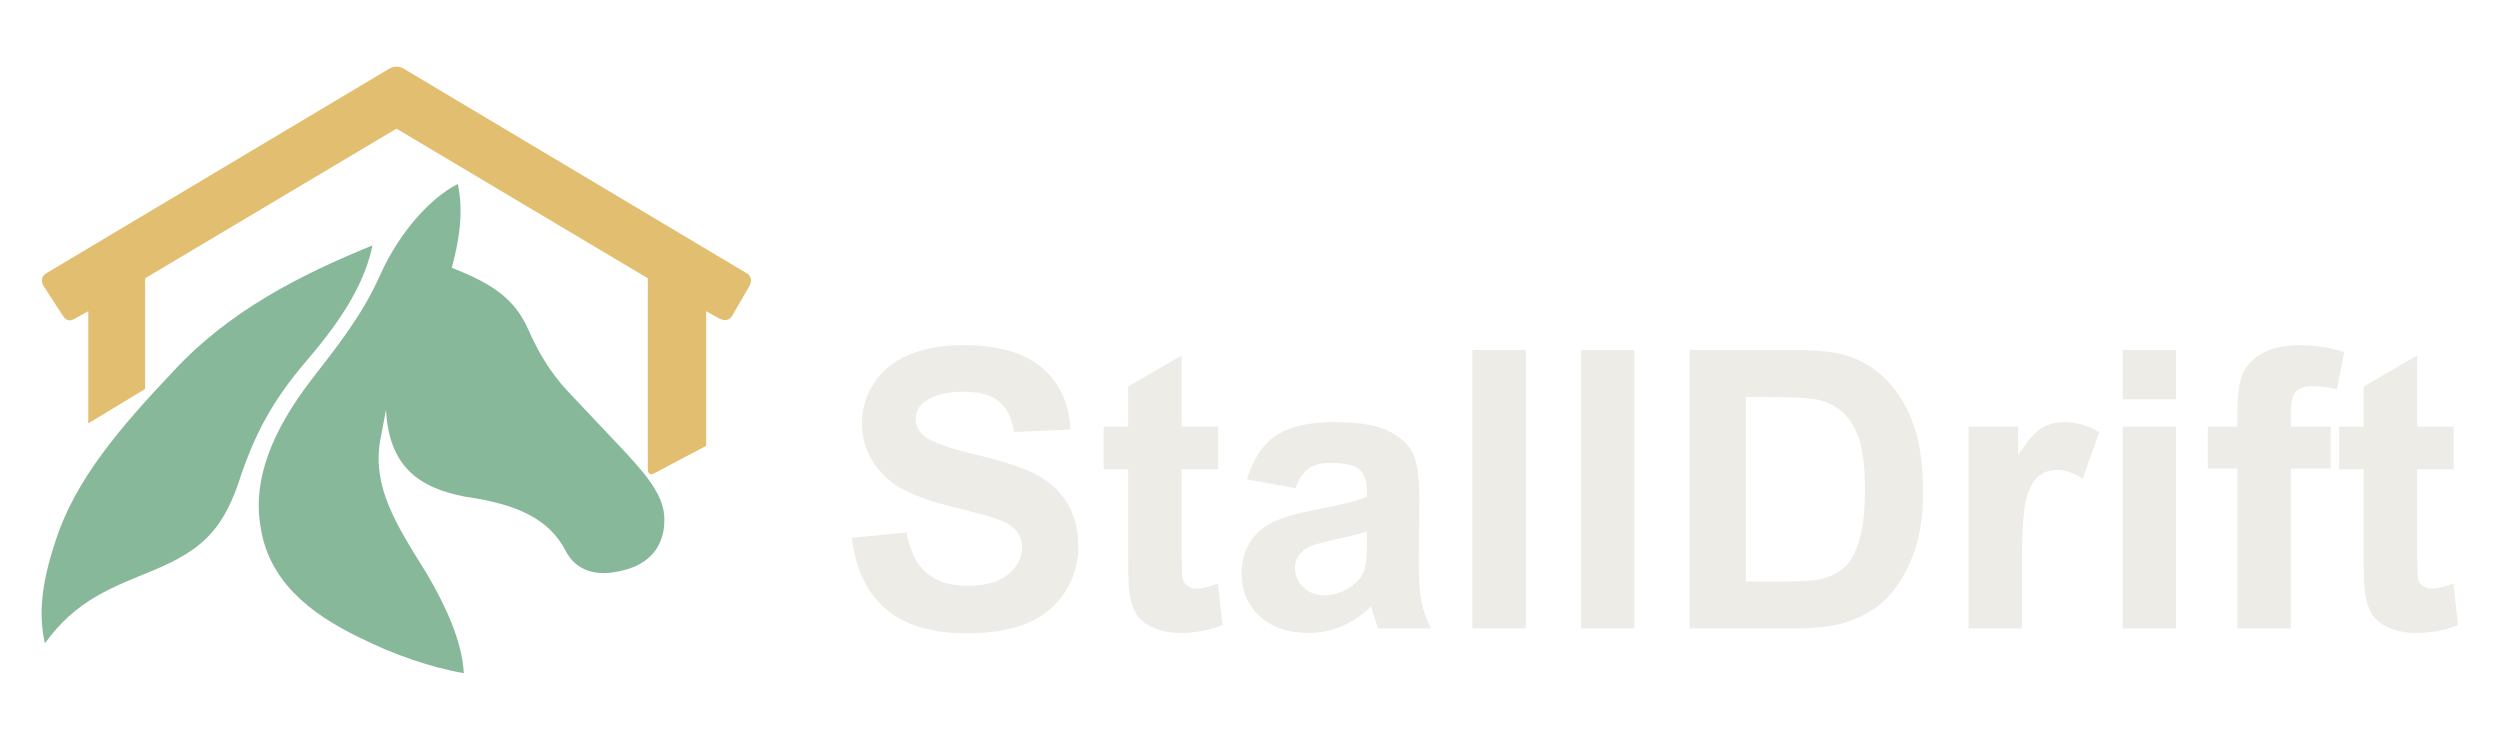
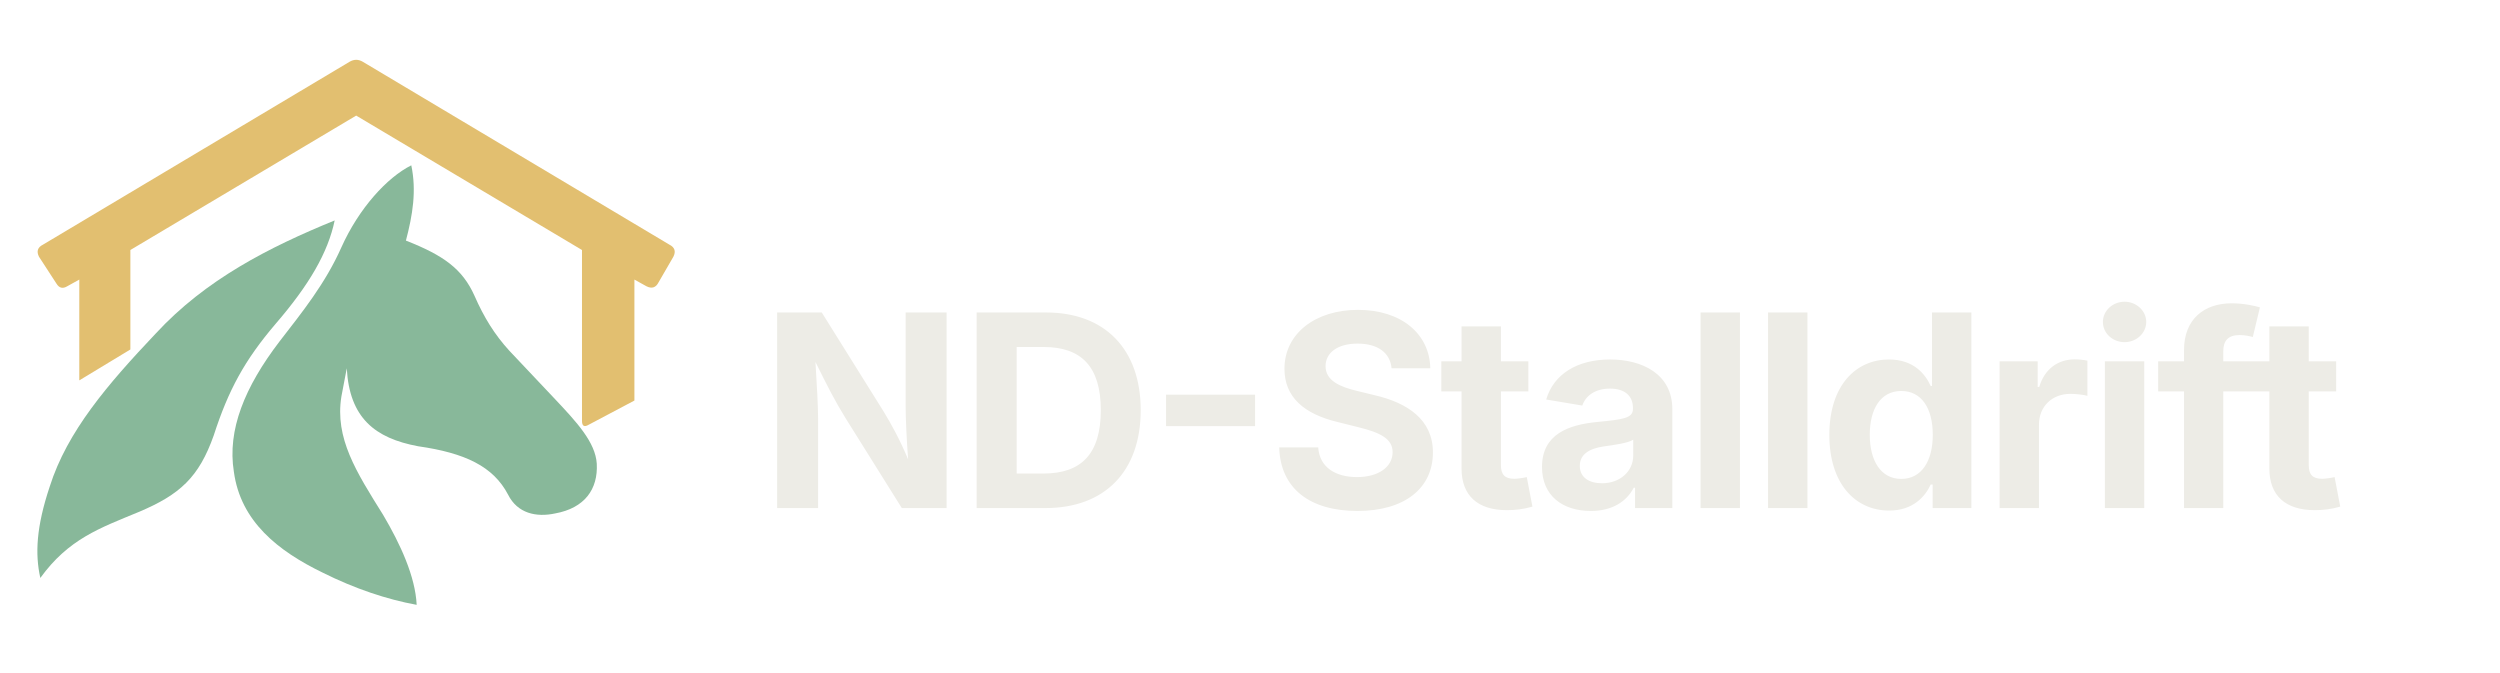
- <svg xmlns="http://www.w3.org/2000/svg" width="1671" height="500" viewBox="0 0 1671 500" role="img" aria-label="StallDrift">
+ <svg xmlns="http://www.w3.org/2000/svg" width="1860" height="500" viewBox="0 0 1860 500" role="img" aria-label="ND-Stalldrift">
  <g transform="translate(25 35)">
    <path fill="#e2bf70" d="M7 147 L235 11 Q240 8 245 11 L473 147 Q479 150 476 156 L465 175 Q462 181 456 178 L447 173 V263 L413 281 Q408 284 408 278 V151 L240 51 L72 151 V225 L34 248 V173 L25 178 Q20 181 17 176 L4 156 Q1 150 7 147 Z" />
    <g fill="#88b89a">
      <path d="M224 129 C175 149 128 173 91 213 C55 251 25 286 12 327 C2 357 1 377 5 395 C26 366 49 358 78 346 C109 333 123 320 134 289 C145 255 157 233 180 206 C205 177 219 153 224 129 Z" />
      <path d="M281 88 C263 97 242 120 229 149 C217 176 200 197 183 219 C157 253 144 285 149 316 C154 353 182 375 215 391 C239 403 263 411 285 415 C284 394 273 370 260 348 C240 316 224 291 229 260 L233 239 C235 276 254 291 286 297 C321 302 342 312 353 333 C360 347 374 350 388 347 C410 343 420 329 419 310 C418 294 404 279 388 262 L354 226 C343 214 335 201 328 185 C319 165 305 155 277 144 C282 125 285 107 281 88 Z" />
    </g>
  </g>
-   <g fill="#edece6">
-     <path d="M569.395,359.443L605.957,355.889Q609.258,374.297 619.351,382.930Q629.443,391.562 646.582,391.562Q664.736,391.562 673.940,383.882Q683.145,376.201 683.145,365.918Q683.145,359.316 679.272,354.683Q675.400,350.049 665.752,346.621Q659.150,344.336 635.664,338.496Q605.449,331.006 593.262,320.088Q576.123,304.727 576.123,282.637Q576.123,268.418 584.185,256.040Q592.246,243.662 607.417,237.188Q622.588,230.713 644.043,230.713Q679.082,230.713 696.792,246.074Q714.502,261.436 715.391,287.080L677.812,288.730Q675.400,274.385 667.466,268.101Q659.531,261.816 643.662,261.816Q627.285,261.816 618.018,268.545Q612.051,272.861 612.051,280.098Q612.051,286.699 617.637,291.396Q624.746,297.363 652.168,303.838Q679.590,310.312 692.729,317.231Q705.869,324.150 713.296,336.147Q720.723,348.145 720.723,365.791Q720.723,381.787 711.836,395.752Q702.949,409.717 686.699,416.509Q670.449,423.301 646.201,423.301Q610.908,423.301 591.992,406.987Q573.076,390.674 569.395,359.443Z" />
-     <path d="M814.206,285.176L814.206,313.613L789.831,313.613L789.831,367.949Q789.831,384.453 790.529,387.183Q791.228,389.912 793.703,391.689Q796.179,393.467 799.734,393.467Q804.685,393.467 814.079,390.039L817.126,417.715Q804.685,423.047 788.943,423.047Q779.294,423.047 771.550,419.810Q763.806,416.572 760.188,411.431Q756.570,406.289 755.173,397.529Q754.030,391.309 754.030,372.393L754.030,313.613L737.654,313.613L737.654,285.176L754.030,285.176L754.030,258.389L789.831,237.568L789.831,285.176Z" />
-     <path d="M865.922,326.309L833.549,320.469Q839.008,300.918 852.338,291.523Q865.668,282.129 891.948,282.129Q915.815,282.129 927.495,287.778Q939.174,293.428 943.935,302.124Q948.696,310.820 948.696,334.053L948.315,375.693Q948.315,393.467 950.029,401.909Q951.743,410.352 956.440,420.000L921.147,420.000Q919.750,416.445 917.719,409.463Q916.830,406.289 916.450,405.273Q907.309,414.160 896.899,418.604Q886.489,423.047 874.682,423.047Q853.862,423.047 841.865,411.748Q829.868,400.449 829.868,383.184Q829.868,371.758 835.327,362.808Q840.786,353.857 850.624,349.097Q860.463,344.336 878.998,340.781Q904.008,336.084 913.657,332.021L913.657,328.467Q913.657,318.184 908.579,313.804Q903.500,309.424 889.409,309.424Q879.887,309.424 874.555,313.169Q869.223,316.914 865.922,326.309ZM913.657,355.254Q906.801,357.539 891.948,360.713Q877.094,363.887 872.524,366.934Q865.541,371.885 865.541,379.502Q865.541,386.992 871.127,392.451Q876.713,397.910 885.346,397.910Q894.995,397.910 903.754,391.562Q910.229,386.738 912.260,379.756Q913.657,375.186 913.657,362.363Z" />
-     <path d="M984.162,420.000L984.162,233.887L1019.836,233.887L1019.836,420.000Z" />
-     <path d="M1056.698,420.000L1056.698,233.887L1092.372,233.887L1092.372,420.000Z" />
-     <path d="M1129.361,233.887L1198.043,233.887Q1221.275,233.887 1233.463,237.441Q1249.840,242.266 1261.520,254.580Q1273.199,266.895 1279.293,284.731Q1285.387,302.568 1285.387,328.721Q1285.387,351.699 1279.674,368.330Q1272.691,388.643 1259.742,401.211Q1249.967,410.732 1233.336,416.064Q1220.895,420.000 1200.074,420.000L1129.361,420.000ZM1166.939,265.371L1166.939,388.643L1194.996,388.643Q1210.738,388.643 1217.721,386.865Q1226.861,384.580 1232.892,379.121Q1238.922,373.662 1242.730,361.157Q1246.539,348.652 1246.539,327.070Q1246.539,305.488 1242.730,293.936Q1238.922,282.383 1232.066,275.908Q1225.211,269.434 1214.674,267.148Q1206.803,265.371 1183.824,265.371Z" />
-     <path d="M1351.448,420.000L1315.775,420.000L1315.775,285.176L1348.909,285.176L1348.909,304.346Q1357.415,290.762 1364.207,286.445Q1370.999,282.129 1379.632,282.129Q1391.820,282.129 1403.118,288.857L1392.073,319.961Q1383.060,314.121 1375.316,314.121Q1367.825,314.121 1362.620,318.247Q1357.415,322.373 1354.432,333.164Q1351.448,343.955 1351.448,378.359Z" />
-     <path d="M1418.780,266.895L1418.780,233.887L1454.454,233.887L1454.454,266.895ZM1418.780,420.000L1418.780,285.176L1454.454,285.176L1454.454,420.000Z" />
-     <path d="M1475.701,285.176L1495.505,285.176L1495.505,275.020Q1495.505,258.008 1499.124,249.629Q1502.742,241.250 1512.454,235.981Q1522.166,230.713 1537.019,230.713Q1552.254,230.713 1566.853,235.283L1562.029,260.166Q1553.523,258.135 1545.652,258.135Q1537.908,258.135 1534.544,261.753Q1531.179,265.371 1531.179,275.654L1531.179,285.176L1557.839,285.176L1557.839,313.232L1531.179,313.232L1531.179,420.000L1495.505,420.000L1495.505,313.232L1475.701,313.232Z" />
-     <path d="M1640.024,285.176L1640.024,313.613L1615.649,313.613L1615.649,367.949Q1615.649,384.453 1616.347,387.183Q1617.046,389.912 1619.521,391.689Q1621.997,393.467 1625.552,393.467Q1630.503,393.467 1639.897,390.039L1642.944,417.715Q1630.503,423.047 1614.761,423.047Q1605.112,423.047 1597.368,419.810Q1589.624,416.572 1586.006,411.431Q1582.387,406.289 1580.991,397.529Q1579.848,391.309 1579.848,372.393L1579.848,313.613L1563.471,313.613L1563.471,285.176L1579.848,285.176L1579.848,258.389L1615.649,237.568L1615.649,285.176Z" />
-   </g>
+   <text x="565" y="378" font-family="Inter, 'Segoe UI', ui-sans-serif, system-ui, -apple-system, sans-serif" font-weight="700" font-size="200" letter-spacing="-4" fill="#edece6">ND-Stalldrift</text>
</svg>
